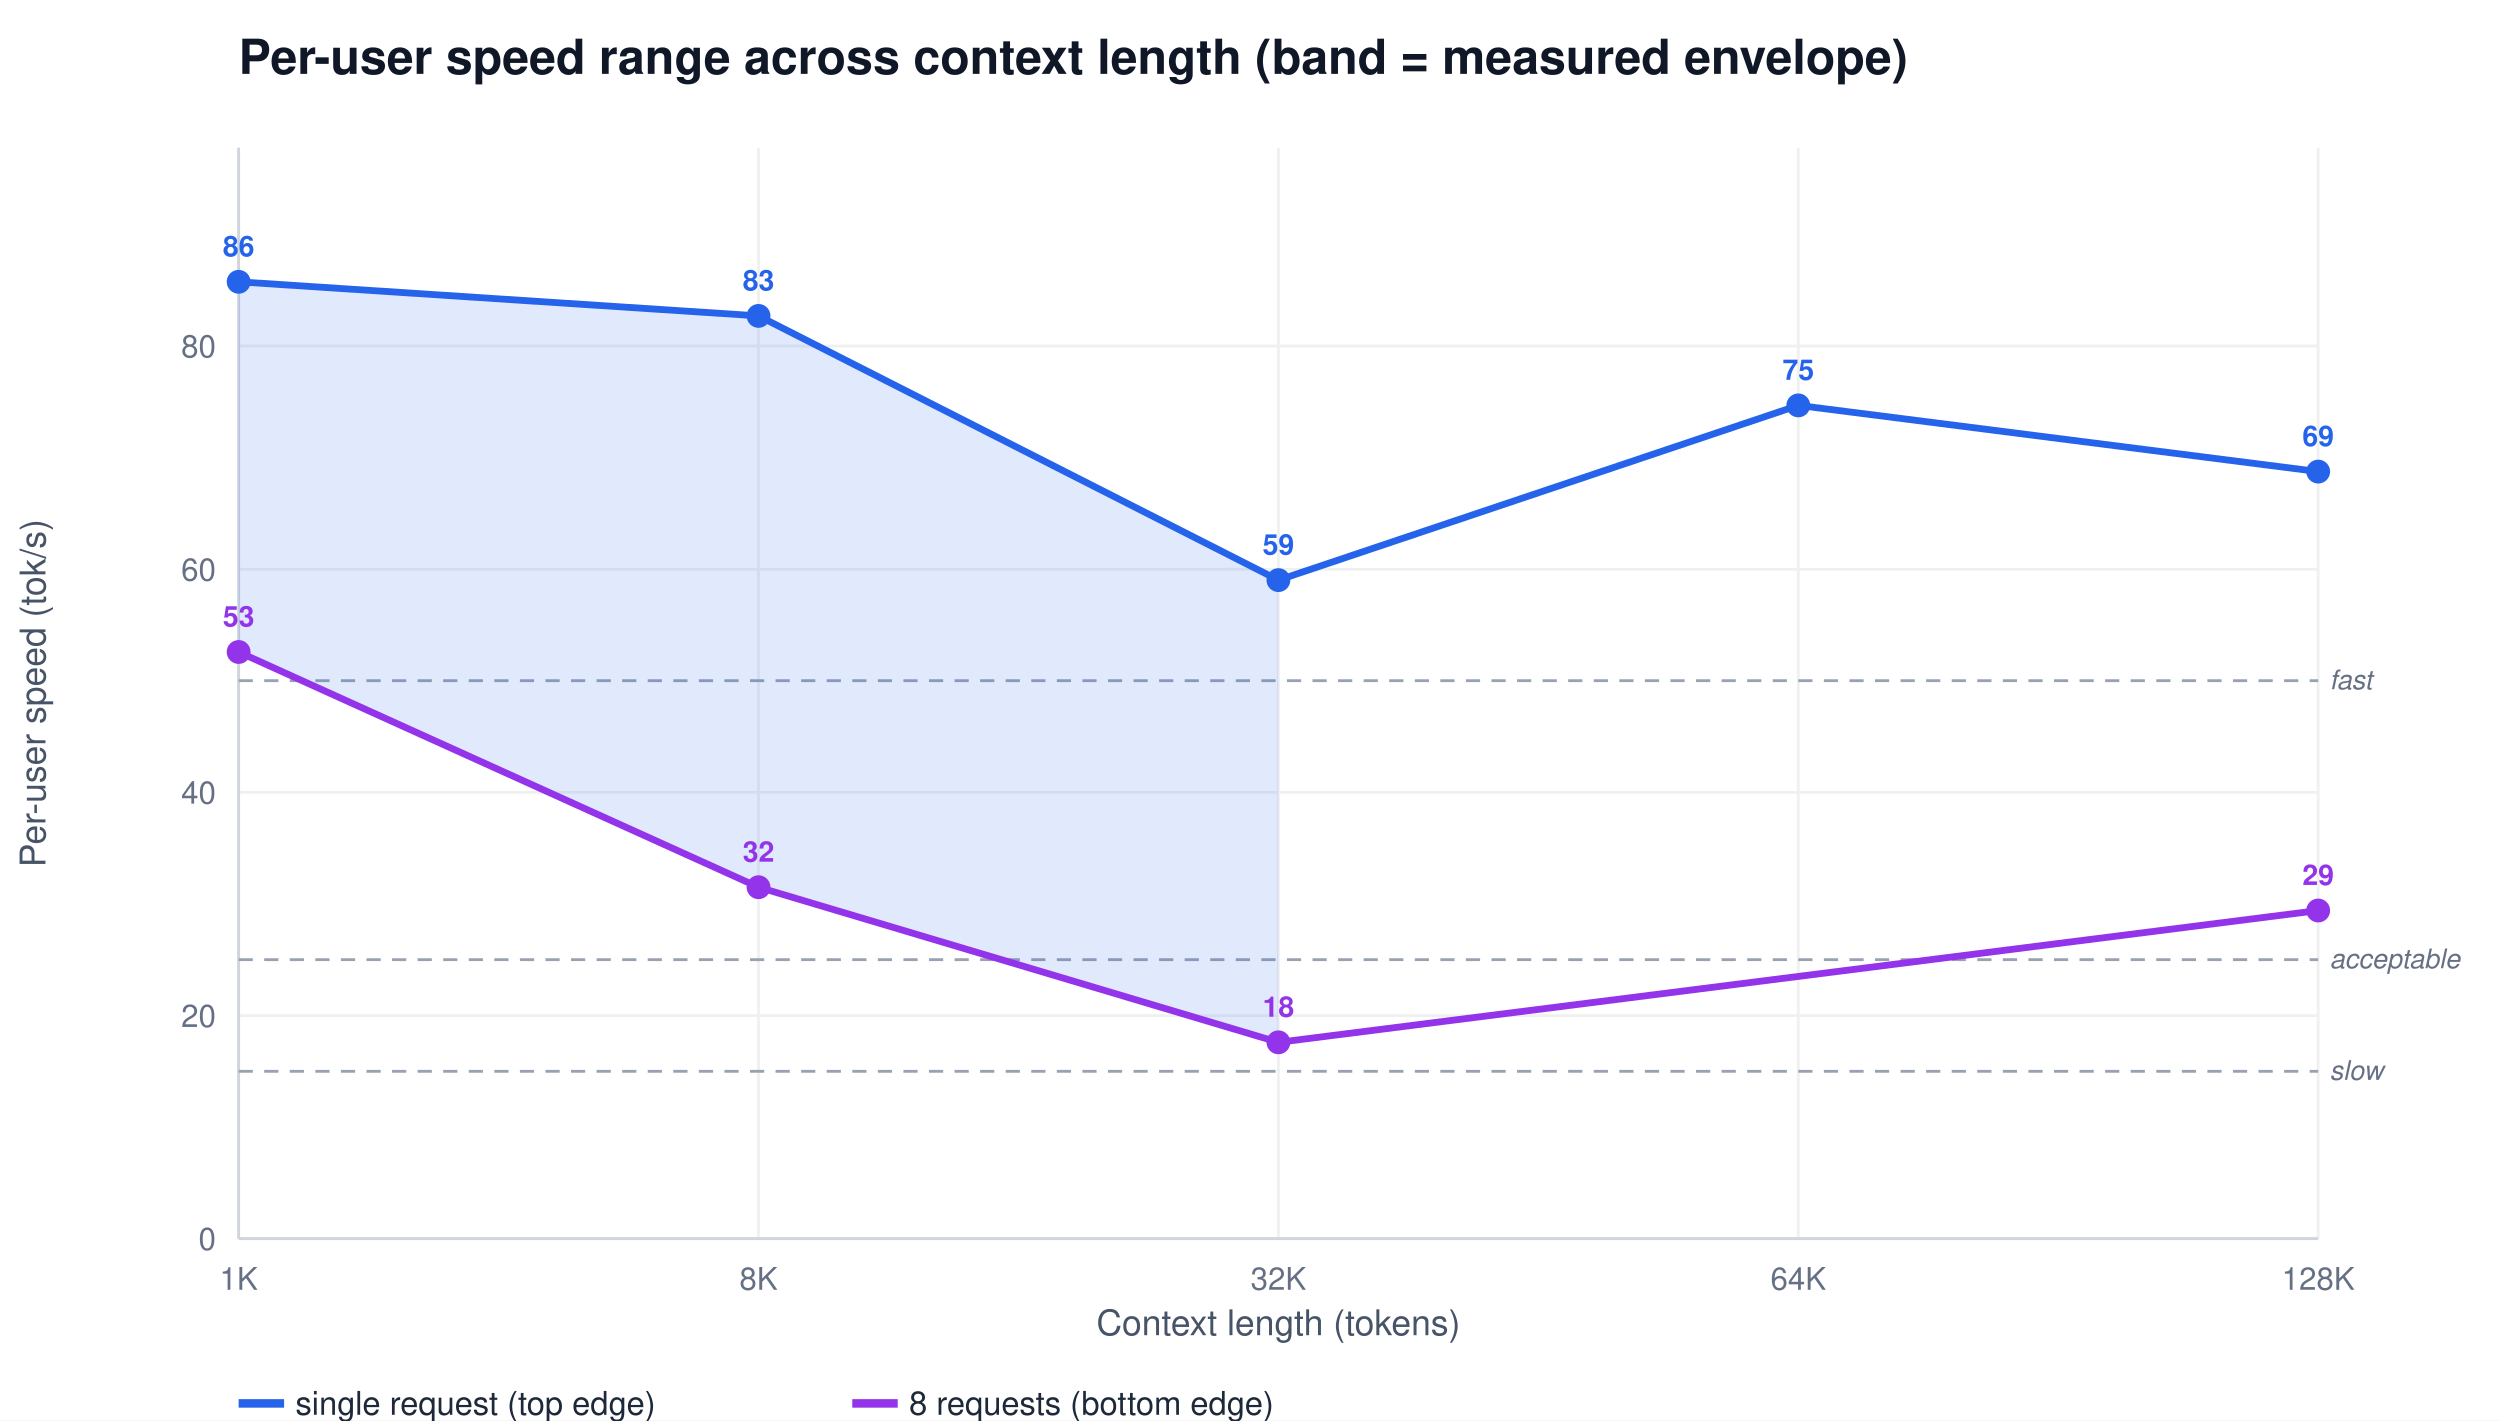
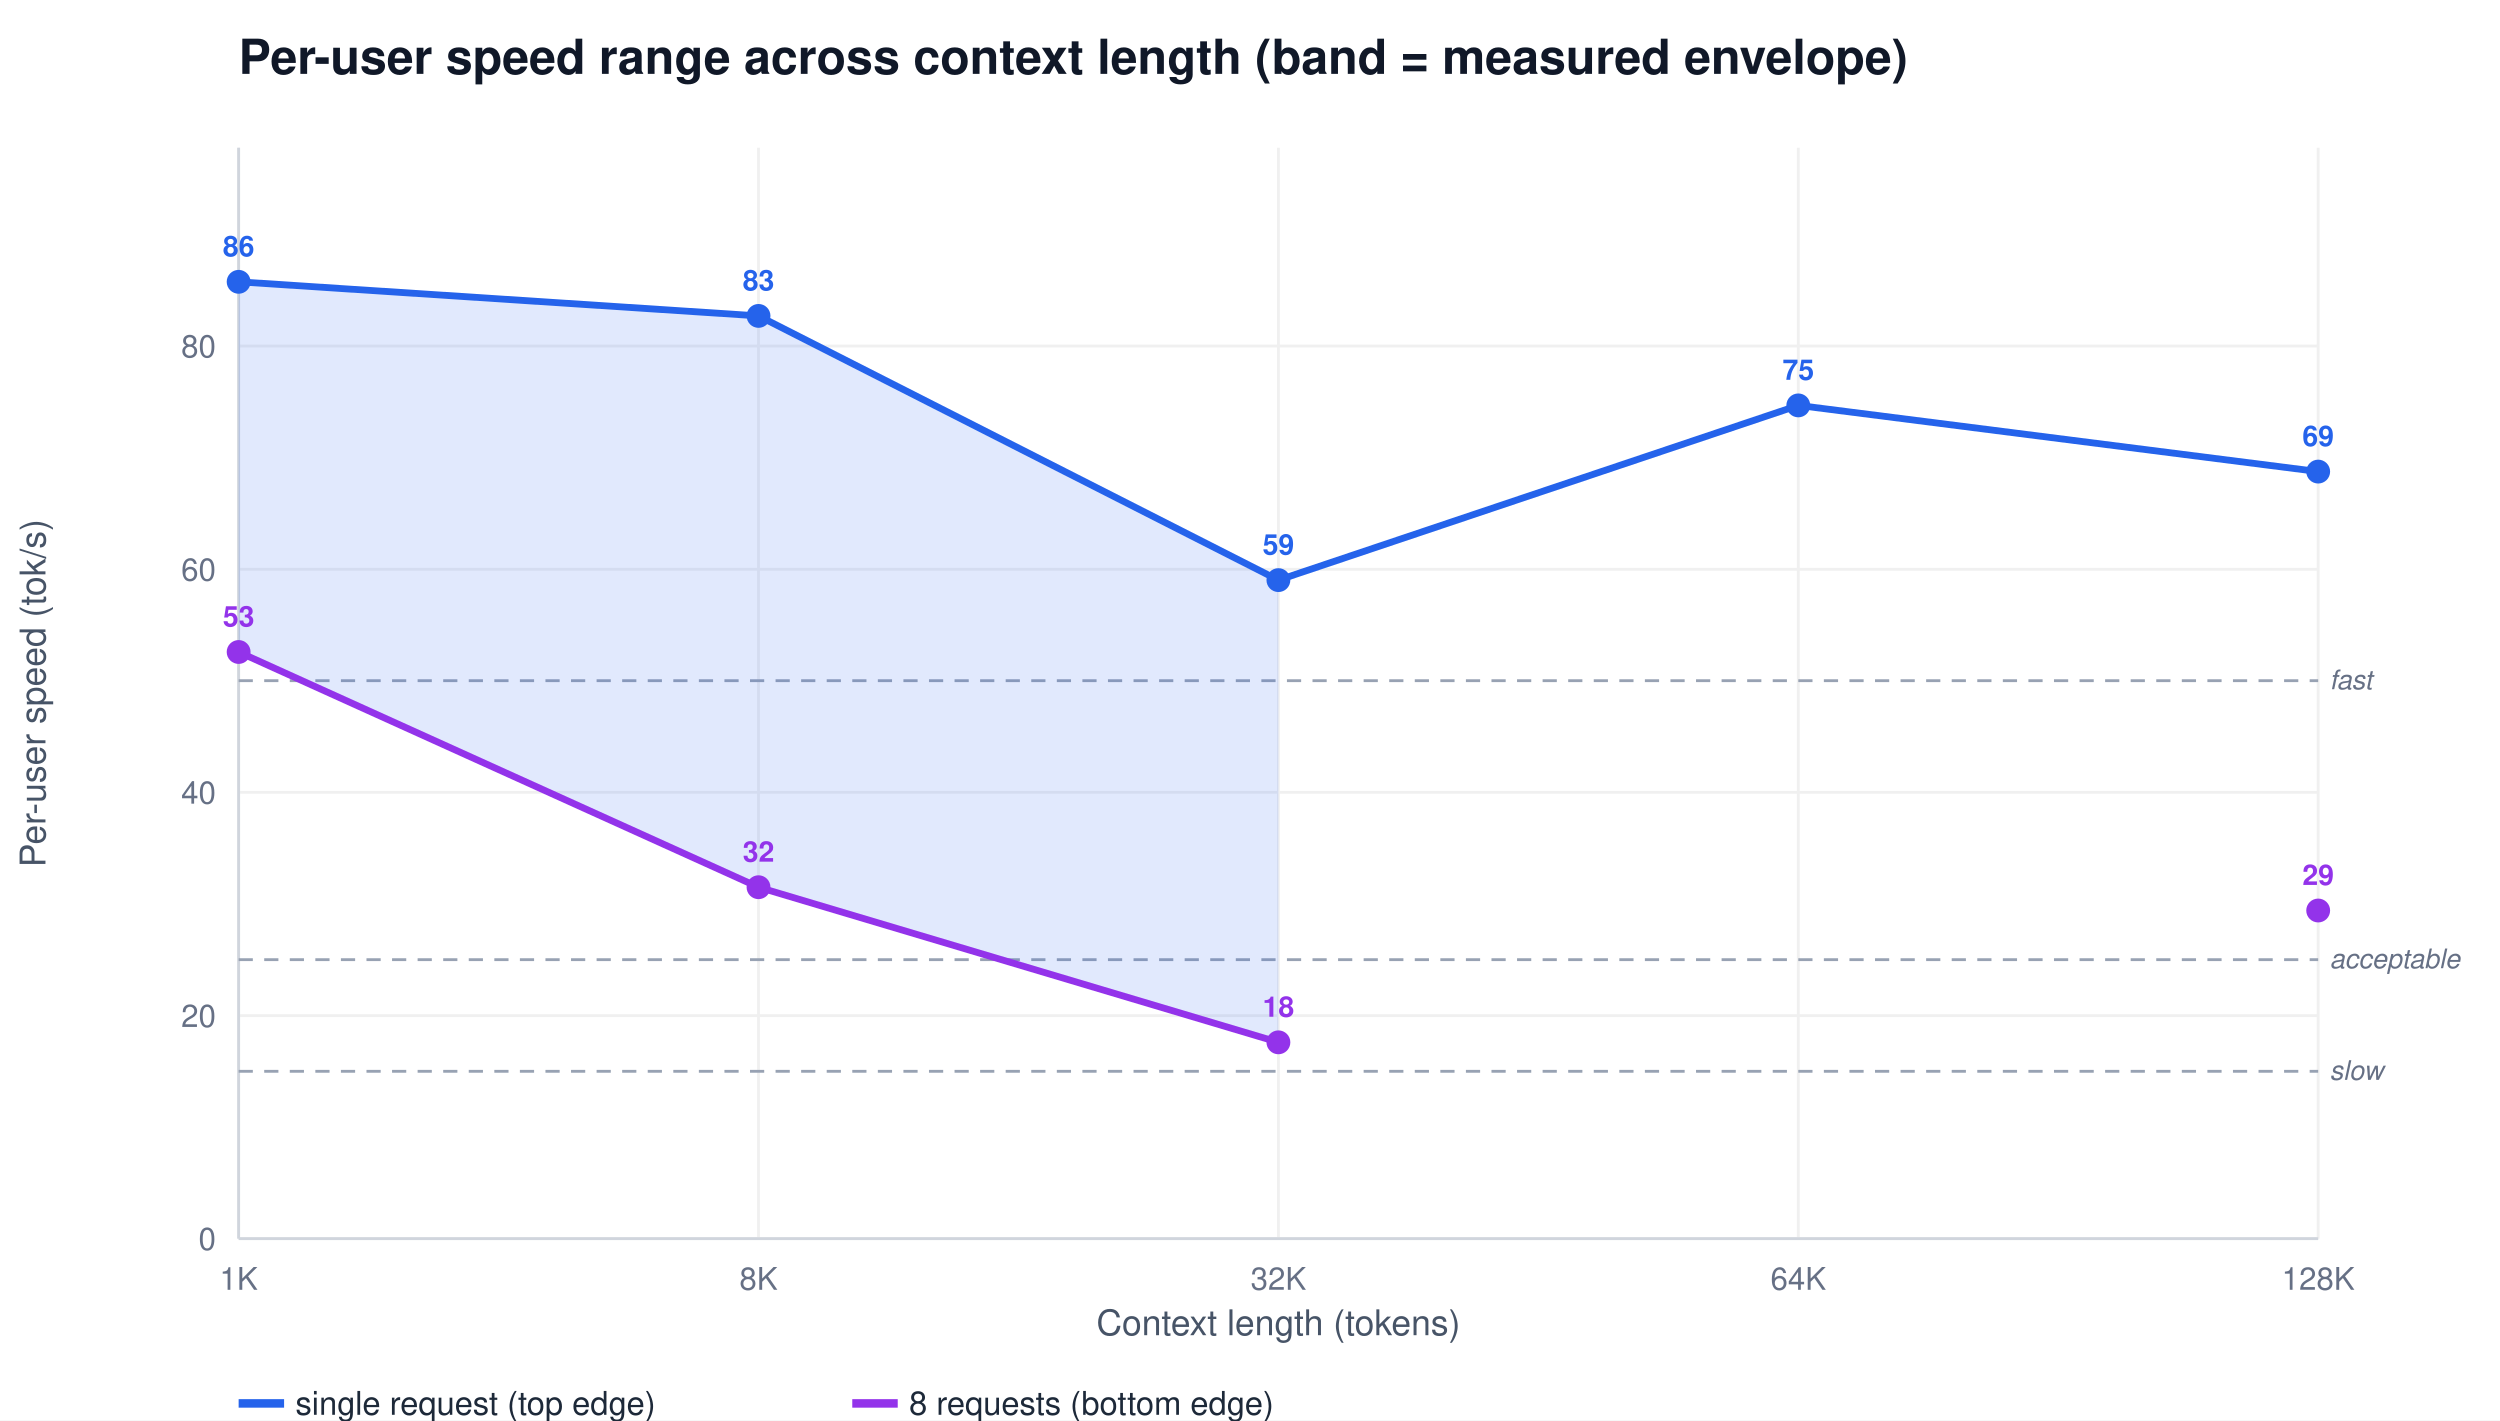
<svg xmlns="http://www.w3.org/2000/svg" width="880" height="500" viewBox="0 0 880 500" font-family="Segoe UI, Helvetica, Arial, sans-serif">
  <rect width="880" height="500" fill="#ffffff" />
  <text x="84" y="26" font-size="17" font-weight="600" fill="#101828">Per-user speed range across context length (band = measured envelope)</text>
  <line x1="84" y1="436.0" x2="816" y2="436.0" stroke="#f0f0f0" stroke-width="1" />
  <text x="76" y="440.0" font-size="11" fill="#667085" text-anchor="end">0</text>
  <line x1="84" y1="357.5" x2="816" y2="357.5" stroke="#f0f0f0" stroke-width="1" />
  <text x="76" y="361.5" font-size="11" fill="#667085" text-anchor="end">20</text>
  <line x1="84" y1="278.9" x2="816" y2="278.9" stroke="#f0f0f0" stroke-width="1" />
  <text x="76" y="282.9" font-size="11" fill="#667085" text-anchor="end">40</text>
  <line x1="84" y1="200.4" x2="816" y2="200.4" stroke="#f0f0f0" stroke-width="1" />
  <text x="76" y="204.4" font-size="11" fill="#667085" text-anchor="end">60</text>
  <line x1="84" y1="121.8" x2="816" y2="121.8" stroke="#f0f0f0" stroke-width="1" />
  <text x="76" y="125.8" font-size="11" fill="#667085" text-anchor="end">80</text>
  <line x1="84.0" y1="52" x2="84.0" y2="436" stroke="#f0f0f0" stroke-width="1" />
  <text x="84.0" y="454" font-size="11" fill="#667085" text-anchor="middle">1K</text>
  <line x1="267.0" y1="52" x2="267.0" y2="436" stroke="#f0f0f0" stroke-width="1" />
  <text x="267.0" y="454" font-size="11" fill="#667085" text-anchor="middle">8K</text>
  <line x1="450.0" y1="52" x2="450.0" y2="436" stroke="#f0f0f0" stroke-width="1" />
  <text x="450.0" y="454" font-size="11" fill="#667085" text-anchor="middle">32K</text>
  <line x1="633.0" y1="52" x2="633.0" y2="436" stroke="#f0f0f0" stroke-width="1" />
  <text x="633.0" y="454" font-size="11" fill="#667085" text-anchor="middle">64K</text>
  <line x1="816.0" y1="52" x2="816.0" y2="436" stroke="#f0f0f0" stroke-width="1" />
  <text x="816.0" y="454" font-size="11" fill="#667085" text-anchor="middle">128K</text>
  <line x1="84" y1="436" x2="816" y2="436" stroke="#d0d5dd" stroke-width="1" />
  <line x1="84" y1="52" x2="84" y2="436" stroke="#d0d5dd" stroke-width="1" />
  <line x1="84" y1="377.1" x2="816" y2="377.1" stroke="#98a2b3" stroke-width="1" stroke-dasharray="5 4" />
  <text x="820" y="380.1" font-size="9.5" fill="#667085" font-style="italic">slow</text>
  <line x1="84" y1="337.8" x2="816" y2="337.8" stroke="#98a2b3" stroke-width="1" stroke-dasharray="5 4" />
  <text x="820" y="340.8" font-size="9.5" fill="#667085" font-style="italic">acceptable</text>
  <line x1="84" y1="239.6" x2="816" y2="239.6" stroke="#98a2b3" stroke-width="1" stroke-dasharray="5 4" />
  <text x="820" y="242.6" font-size="9.5" fill="#667085" font-style="italic">fast</text>
  <polygon points="84.0,99.2 267.0,111.2 450.0,204.2 450.0,366.9 267.0,312.3 84.0,229.5" fill="#2563eb" fill-opacity="0.14" stroke="none" />
  <polyline points="84.0,99.2 267.0,111.2 450.0,204.2 633.0,142.7 816.0,166.0" fill="none" stroke="#2563eb" stroke-width="2.4" />
  <circle cx="84.0" cy="99.2" r="4.2" fill="#2563eb" />
  <circle cx="267.0" cy="111.2" r="4.2" fill="#2563eb" />
  <circle cx="450.0" cy="204.2" r="4.2" fill="#2563eb" />
  <circle cx="633.0" cy="142.7" r="4.2" fill="#2563eb" />
  <circle cx="816.0" cy="166.0" r="4.2" fill="#2563eb" />
-   <polyline points="84.0,229.5 267.0,312.3 450.0,366.9 816.0,320.5" fill="none" stroke="#9333ea" stroke-width="2.4" />
+   <polyline points="84.0,229.5 267.0,312.3 450.0,366.9" fill="none" stroke="#9333ea" stroke-width="2.4" />
  <circle cx="84.0" cy="229.5" r="4.2" fill="#9333ea" />
  <circle cx="267.0" cy="312.3" r="4.2" fill="#9333ea" />
  <circle cx="450.0" cy="366.9" r="4.2" fill="#9333ea" />
  <circle cx="816.0" cy="320.5" r="4.2" fill="#9333ea" />
  <text x="84.0" y="90.2" font-size="10" fill="#2563eb" text-anchor="middle" font-weight="600">86</text>
  <text x="84.0" y="220.5" font-size="10" fill="#9333ea" text-anchor="middle" font-weight="600">53</text>
  <text x="267.0" y="102.2" font-size="10" fill="#2563eb" text-anchor="middle" font-weight="600">83</text>
  <text x="267.0" y="303.3" font-size="10" fill="#9333ea" text-anchor="middle" font-weight="600">32</text>
  <text x="450.0" y="195.2" font-size="10" fill="#2563eb" text-anchor="middle" font-weight="600">59</text>
  <text x="450.0" y="357.9" font-size="10" fill="#9333ea" text-anchor="middle" font-weight="600">18</text>
  <text x="633.0" y="133.7" font-size="10" fill="#2563eb" text-anchor="middle" font-weight="600">75</text>
  <text x="816.0" y="157.0" font-size="10" fill="#2563eb" text-anchor="middle" font-weight="600">69</text>
  <text x="816.0" y="311.5" font-size="10" fill="#9333ea" text-anchor="middle" font-weight="600">29</text>
  <line x1="84" y1="494" x2="100" y2="494" stroke="#2563eb" stroke-width="3" />
  <text x="104" y="498" font-size="11.5" fill="#1d2939">single request (top edge)</text>
  <line x1="300" y1="494" x2="316" y2="494" stroke="#9333ea" stroke-width="3" />
  <text x="320" y="498" font-size="11.5" fill="#1d2939">8 requests (bottom edge)</text>
  <text x="450" y="470" font-size="12.5" fill="#475467" text-anchor="middle">Context length (tokens)</text>
  <text x="16" y="244" font-size="12.5" fill="#475467" text-anchor="middle" transform="rotate(-90 16 244)">Per-user speed (tok/s)</text>
</svg>
